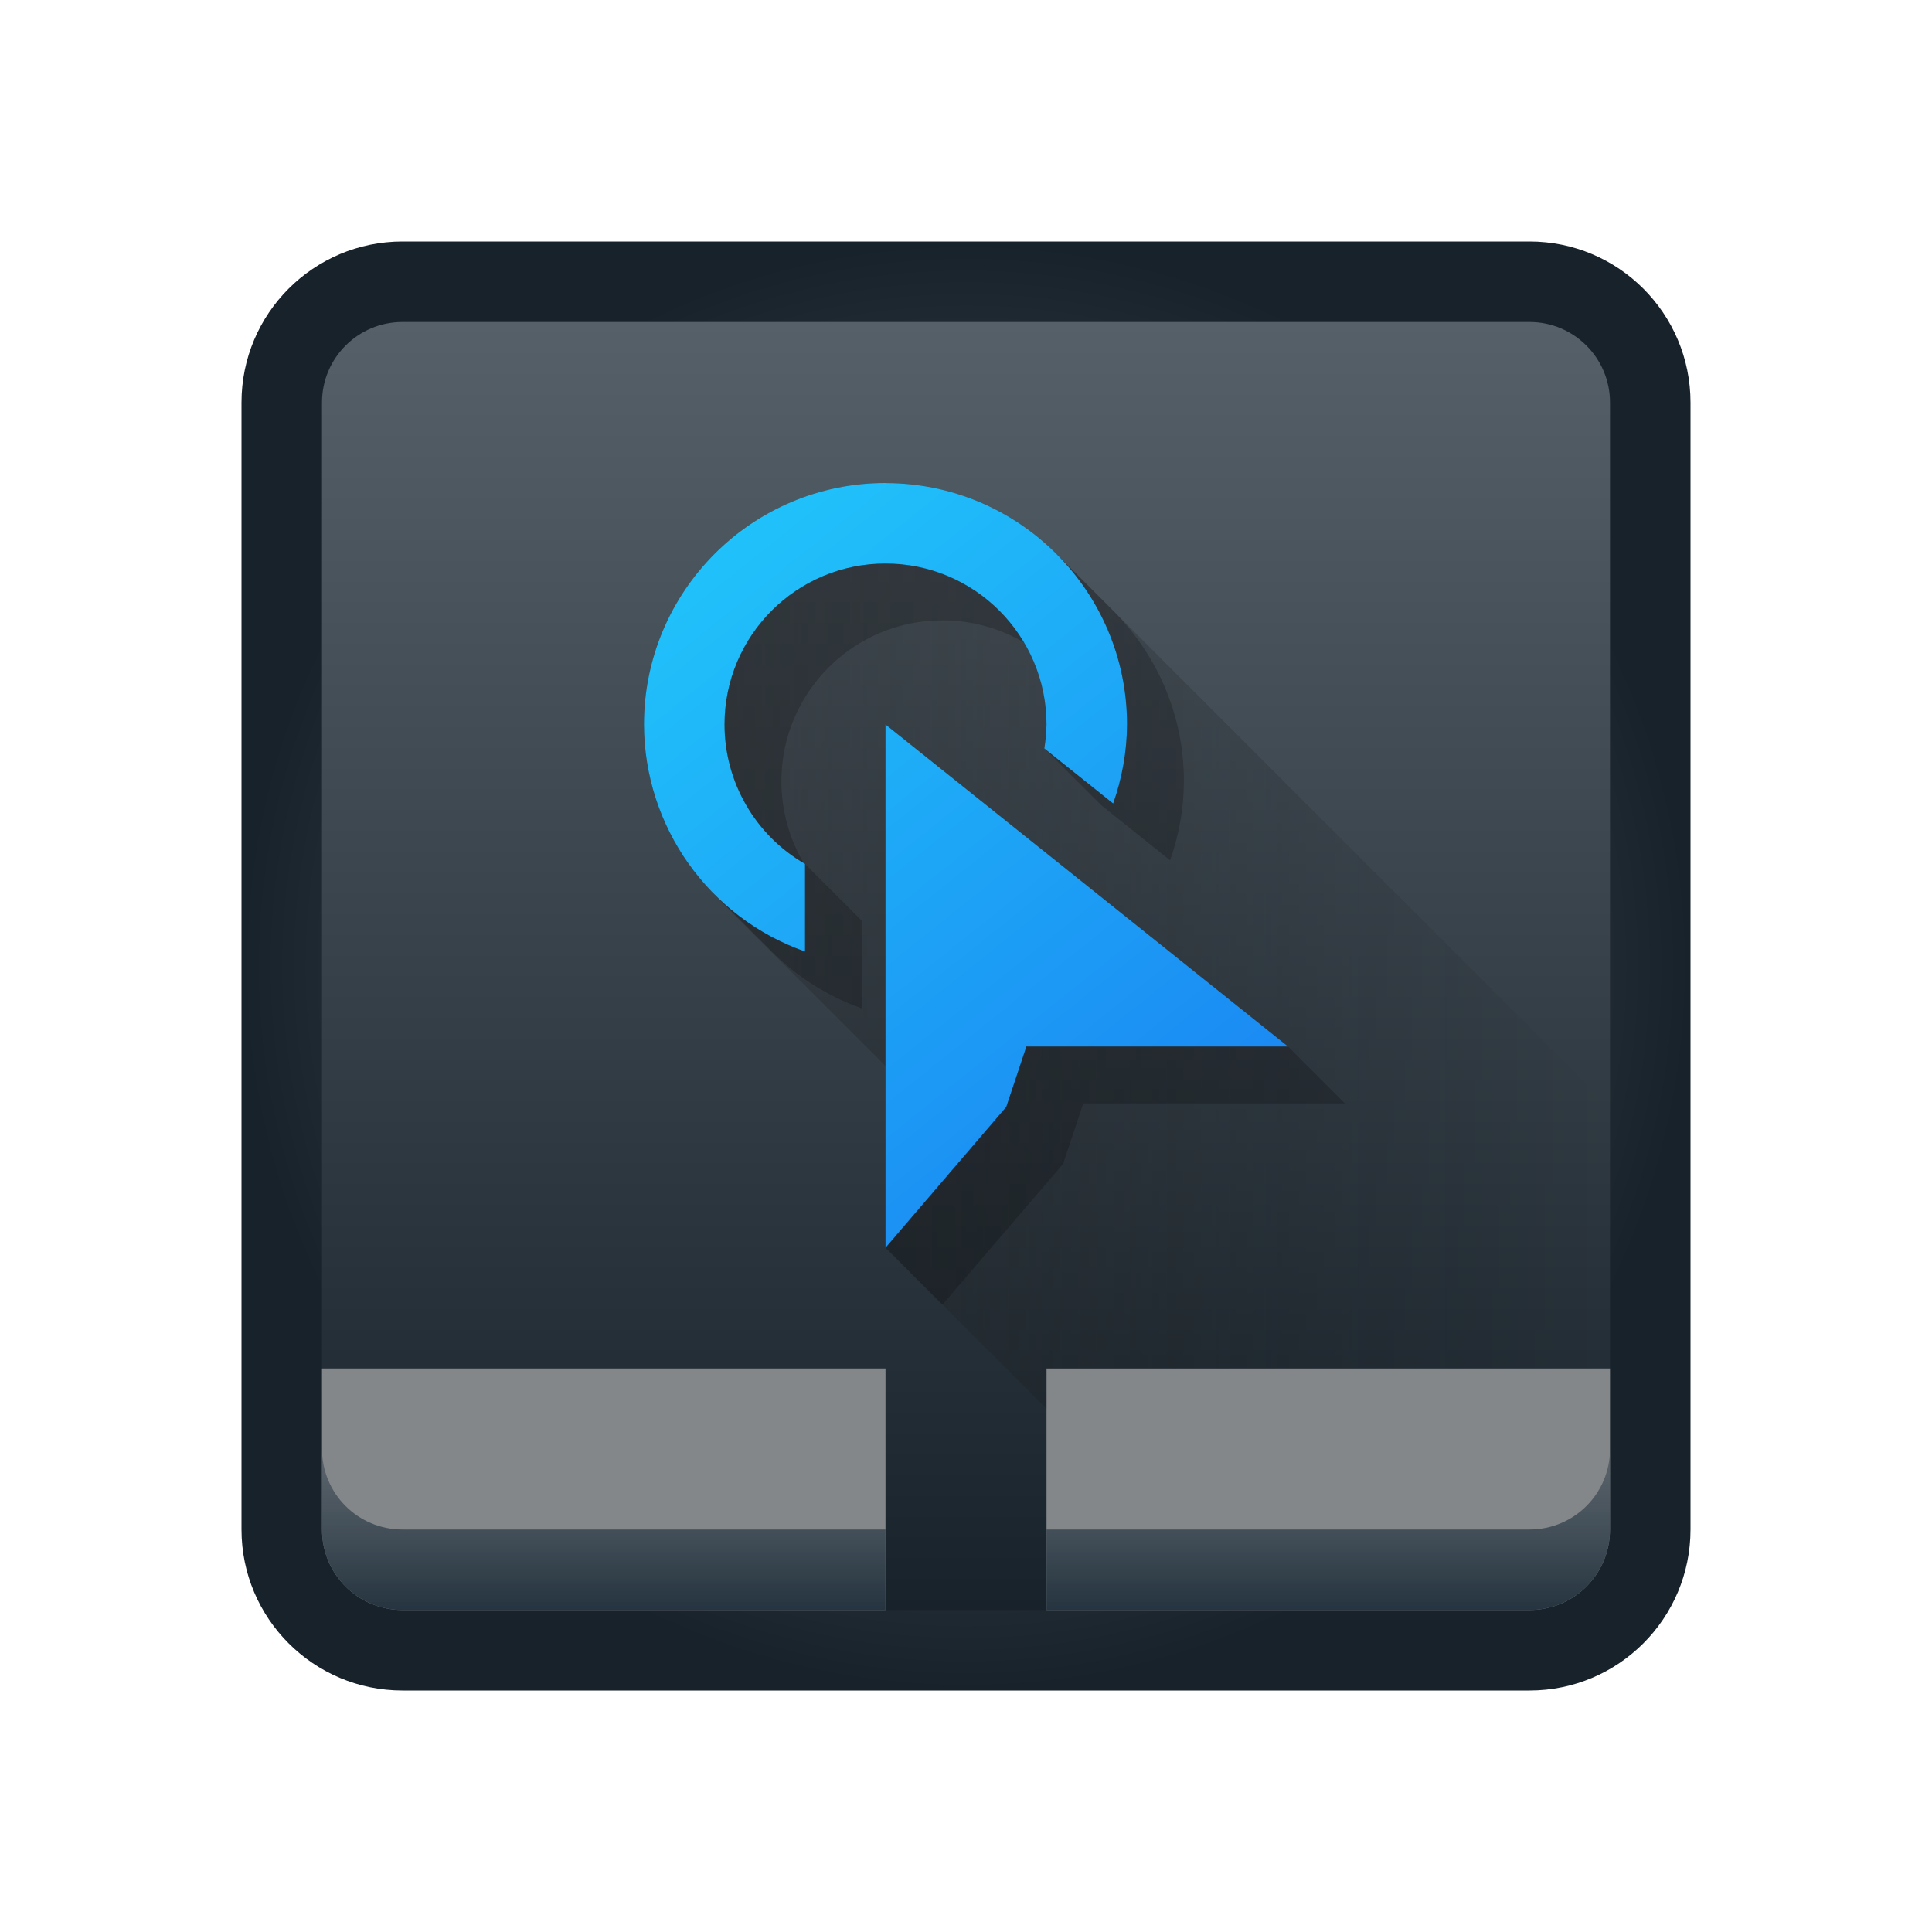
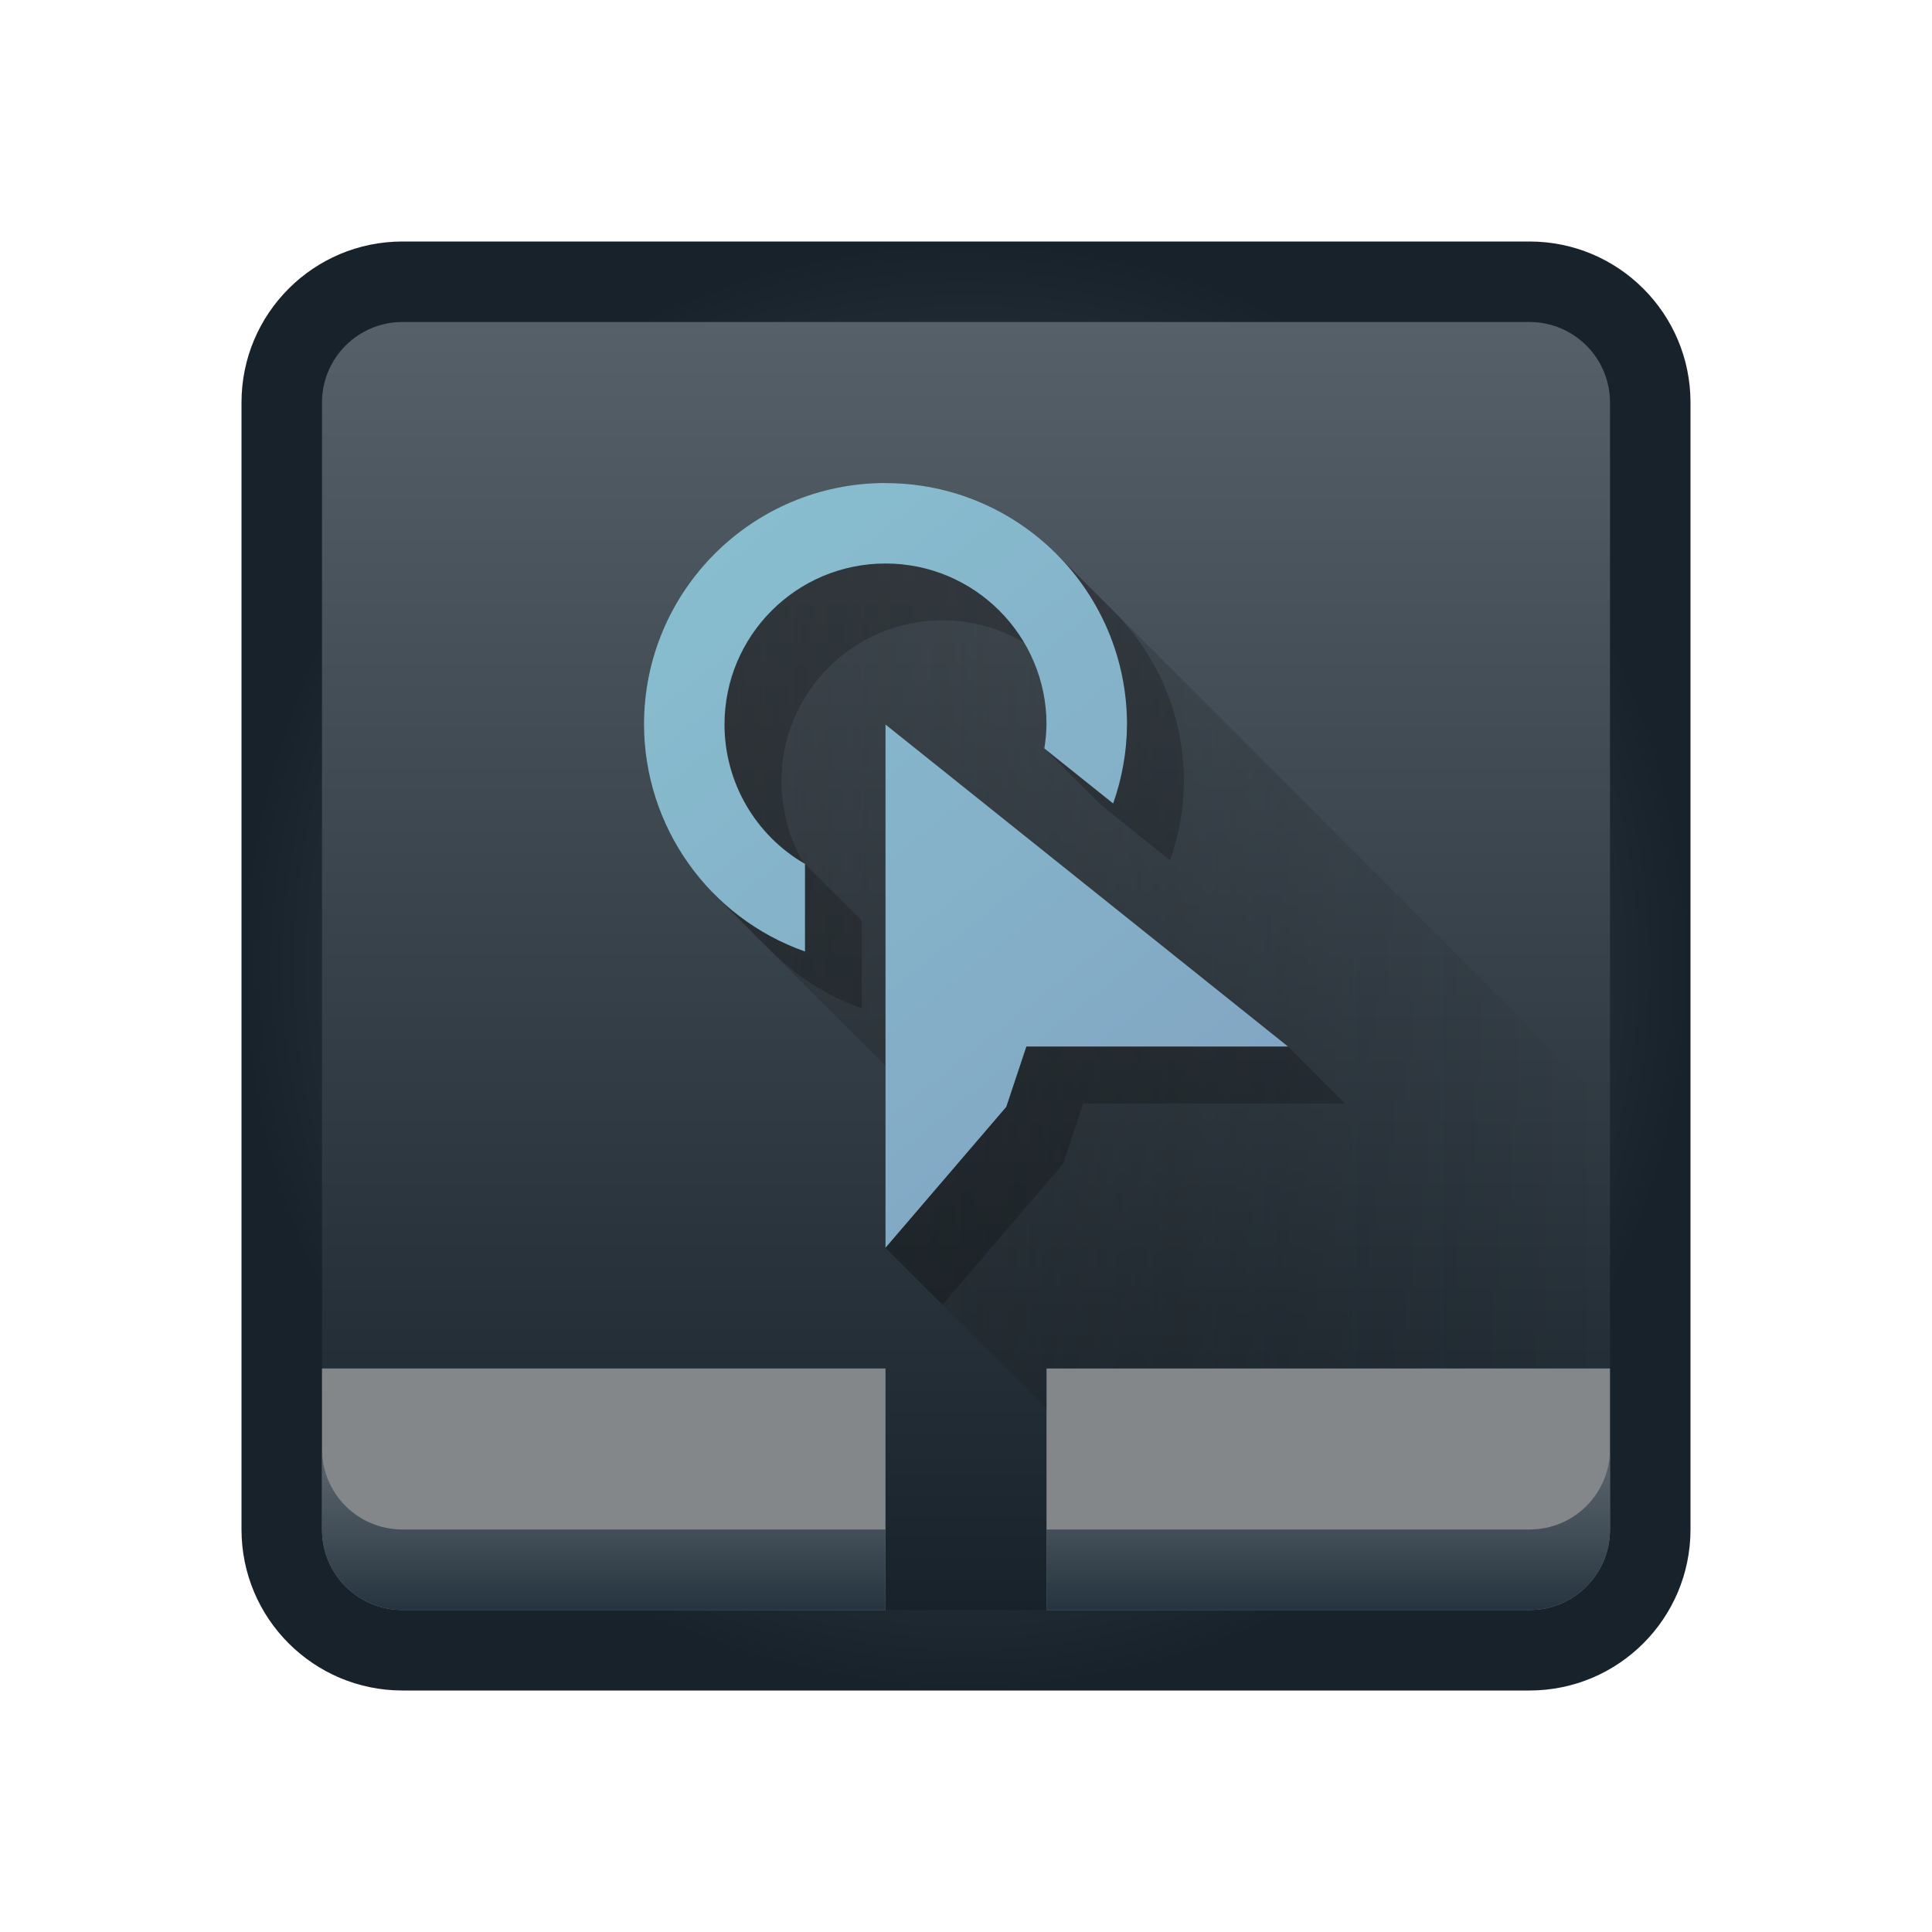
<svg xmlns="http://www.w3.org/2000/svg" height="24" width="24" viewBox="0 0 24 24">
  <radialGradient id="a" cx="11" cy="11" gradientUnits="userSpaceOnUse" r="9">
    <stop offset="0" stop-color="#566069" />
    <stop offset="1" stop-color="#18222a" />
  </radialGradient>
  <linearGradient id="b" gradientUnits="userSpaceOnUse" x1="11" x2="11" y1="19" y2="3">
    <stop offset="0" stop-color="#18222a" />
    <stop offset="1" stop-color="#566069" />
  </linearGradient>
  <linearGradient id="c" gradientUnits="userSpaceOnUse" x1="11" x2="11" y1="19" y2="16">
    <stop offset="0" stop-color="#253440" />
    <stop offset="1" stop-color="#566069" stop-opacity=".463" />
  </linearGradient>
  <linearGradient id="d" gradientUnits="userSpaceOnUse" x1="15" x2="7" y1="15" y2="5">
-     <stop offset="0" stop-color="#197cf1" />
-     <stop offset="1" stop-color="#21c9fb" />
+     <stop offset="0" stop-color="#81a1c1" />
+     <stop offset="1" stop-color="#88c0d0" />
  </linearGradient>
  <linearGradient id="e" gradientUnits="userSpaceOnUse" x1="7.879" x2="19" y1="11.189" y2="11.189">
    <stop offset="0" stop-color="#292c2f" />
    <stop offset="1" stop-opacity="0" />
  </linearGradient>
  <g transform="translate(1,1)">
    <g stroke-linejoin="round">
      <rect fill="url(#a)" height="18" ry="2" stroke-width="2" width="18" x="2" y="2" />
      <rect fill="url(#b)" height="16" ry="1" stroke-width="1.778" width="16" x="3" y="3" />
      <g stroke-width="1.62">
        <path d="m3 16v1 1c0 .554.446 1 1 1h4 1 1v-1-1-1h-1-5zm9 0v1 1 1h2 4c.554 0 1-.446 1-1v-1-1z" fill="#83878a" />
        <path d="m3 17v1c0 .554.446 1 1 1h4 1 1v-1h-1-1-4c-.554 0-1-.446-1-1zm16 0c0 .554-.446 1-1 1h-4-2v1h2 4c.554 0 1-.446 1-1z" fill="url(#c)" />
      </g>
    </g>
    <path d="m12.121 5.879-4.121.121-.121 4.121 2.121 2.121v2.258l2 2v-.5h7v-3.242z" fill="url(#e)" opacity=".4" />
    <path d="m10 5c-1.657 0-3 1.343-3 3 .002.811.33 1.564.879 2.113l.656.656.051.051c.31.31.69.555 1.121.707v-1.088l-.707-.707c-.005-.003-.01-.007-.016-.01-.178-.303-.277-.652-.277-1.016 0-1.105.895-2 2-2 .371 0.0.718.101 1.016.277.176.298.277.645.277 1.016-.002.1-.011.199-.027.297l.707.707.855.684c.112-.315.17-.646.172-.98 0-.828-.336-1.578-.879-2.121l-.051-.051-.656-.656c-.543-.543-1.293-.879-2.121-.879zm0 3v6.5l.707.707 1.5-1.75.25-.75h3.25l-.707-.707z" opacity=".2" />
    <path d="m10 5c-1.657 0-3 1.343-3 3 .003 1.268.804 2.398 2 2.82v-1.088c-.619-.357-1-1.018-1-1.732 0-1.105.895-2 2-2 1.105 0 2 .895 2 2-.002.1-.011.199-.027.297l.855.684c.111-.315.17-.646.172-.98 0-1.657-1.343-3-3-3zm0 3v6.5l1.5-1.75.25-.75h3.25z" fill="url(#d)" />
  </g>
</svg>
